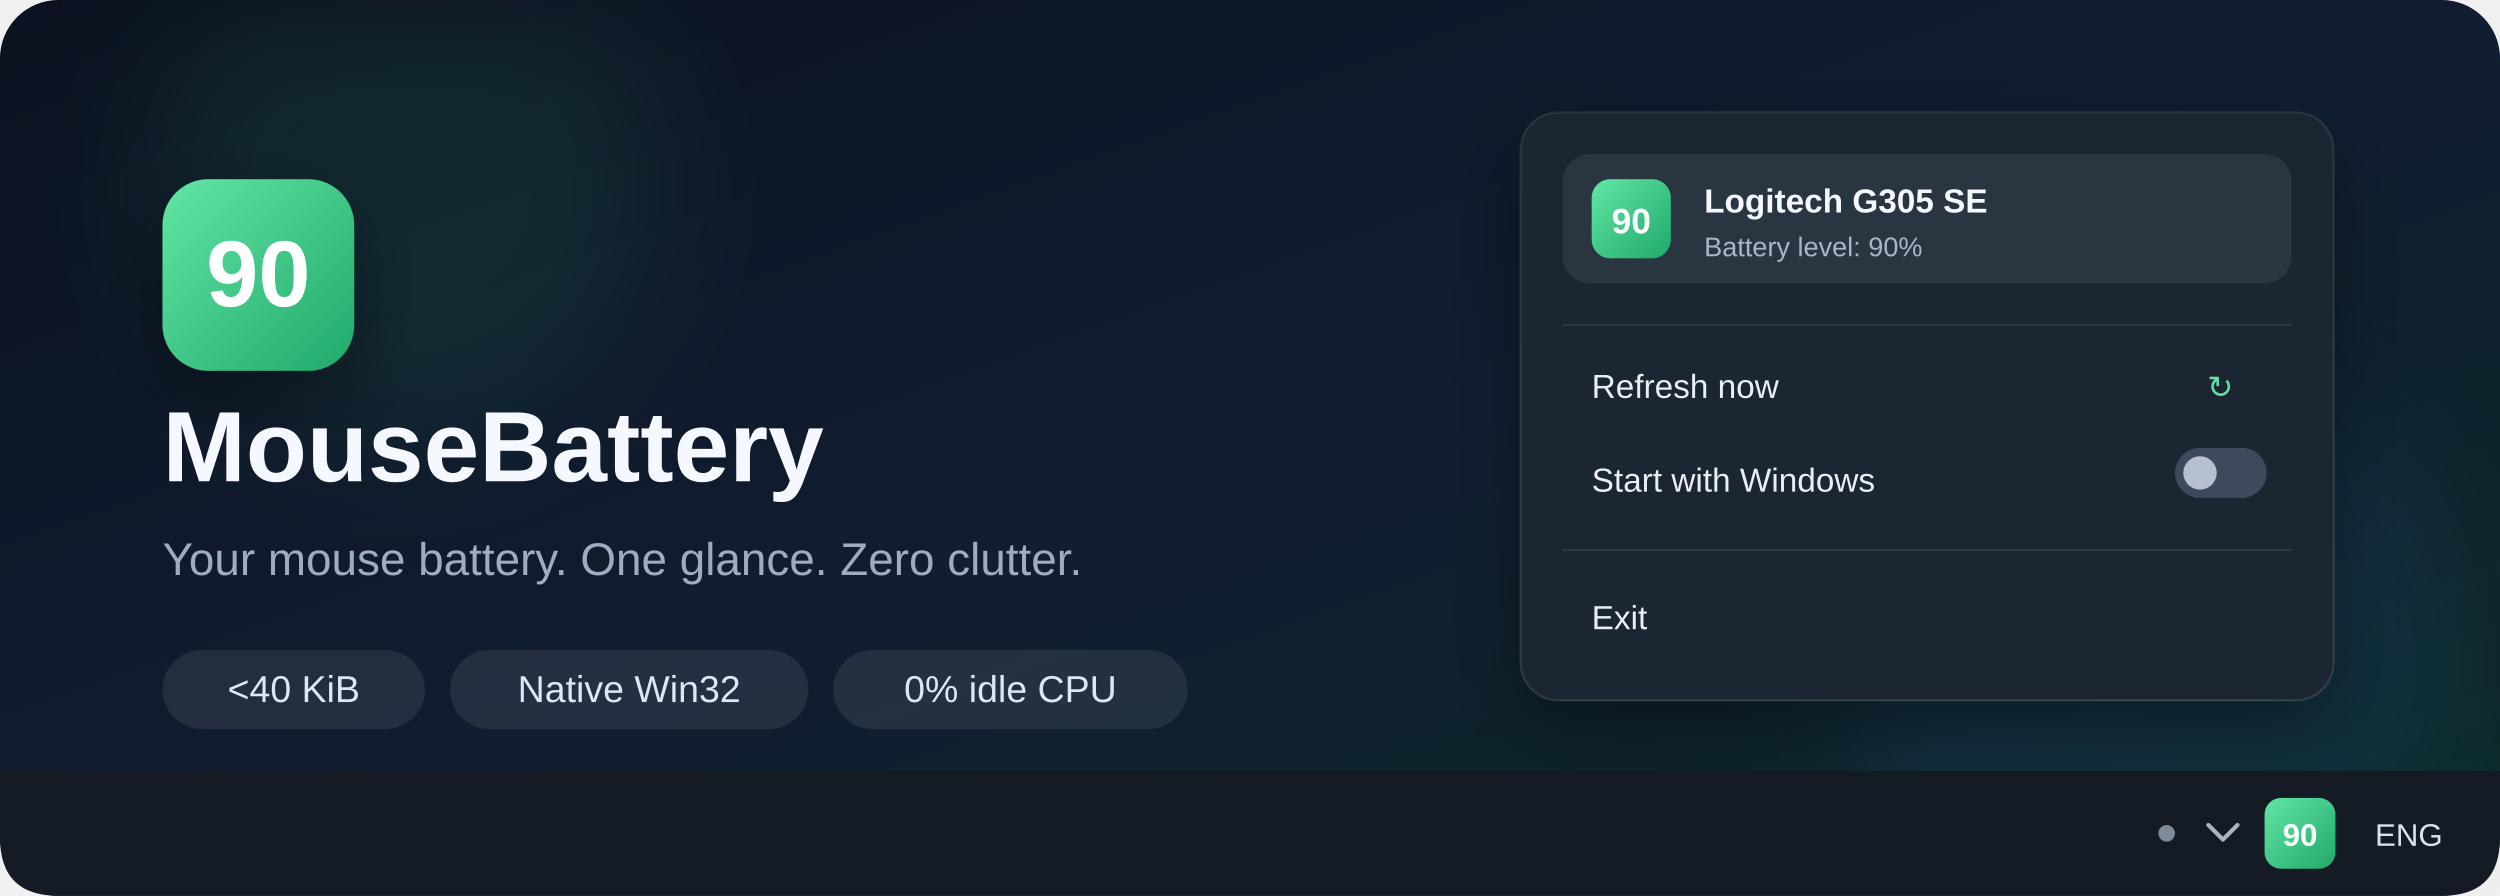
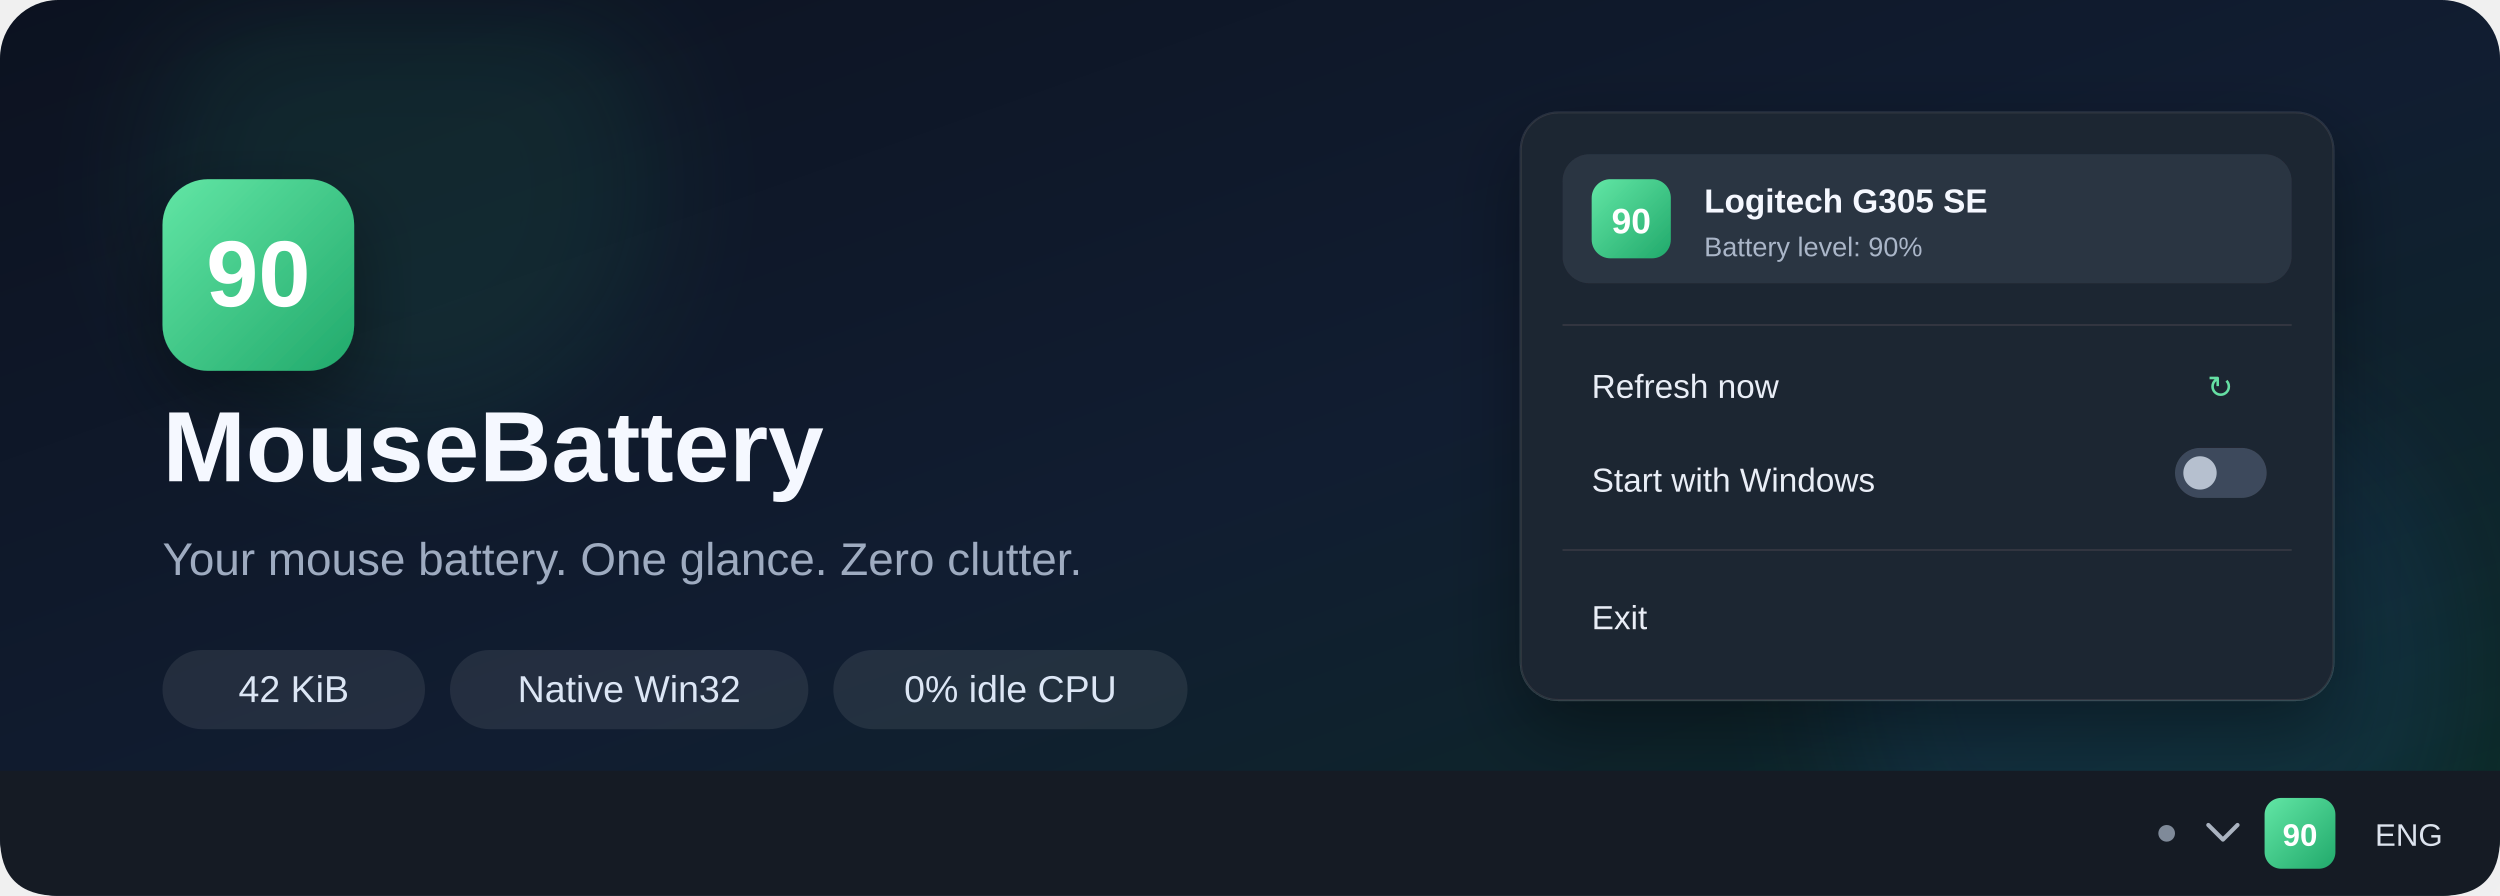
<svg xmlns="http://www.w3.org/2000/svg" width="1200" height="430" viewBox="0 0 1200 430" role="img" aria-labelledby="title desc">
  <defs>
    <linearGradient id="bg" x1="0" y1="0" x2="1" y2="1">
      <stop offset="0" stop-color="#0c1220" />
      <stop offset="0.52" stop-color="#111d31" />
      <stop offset="1" stop-color="#0a2b25" />
    </linearGradient>
    <linearGradient id="glow" x1="0" y1="0" x2="1" y2="1">
      <stop offset="0" stop-color="#62e6a5" />
      <stop offset="1" stop-color="#21a96b" />
    </linearGradient>
    <filter id="shadow" x="-30%" y="-30%" width="160%" height="160%">
      <feDropShadow dx="0" dy="14" stdDeviation="18" flood-color="#000" flood-opacity=".38" />
    </filter>
    <filter id="soft" x="-100%" y="-100%" width="300%" height="300%">
      <feGaussianBlur stdDeviation="28" />
    </filter>
  </defs>
  <rect width="1200" height="430" rx="28" fill="url(#bg)" />
  <circle cx="195" cy="90" r="120" fill="#31c982" opacity=".10" filter="url(#soft)" />
  <circle cx="1030" cy="320" r="150" fill="#3b82f6" opacity=".10" filter="url(#soft)" />
  <g transform="translate(78 86)">
    <rect x="0" y="0" width="92" height="92" rx="22" fill="url(#glow)" filter="url(#shadow)" />
    <text x="46" y="61" text-anchor="middle" font-family="Segoe UI, Arial, sans-serif" font-size="45" font-weight="700" fill="#fff">90</text>
    <text x="0" y="145" font-family="Segoe UI, Arial, sans-serif" font-size="48" font-weight="700" fill="#f5f8ff">MouseBattery</text>
    <text x="0" y="190" font-family="Segoe UI, Arial, sans-serif" font-size="22" fill="#9eabc0">Your mouse battery. One glance. Zero clutter.</text>
    <g transform="translate(0 226)" font-family="Segoe UI, Arial, sans-serif" font-size="18">
      <rect width="126" height="38" rx="19" fill="#ffffff" opacity=".08" />
-       <text x="63" y="25" text-anchor="middle" fill="#dce6f5">&lt;40 KiB</text>
+       <text x="63" y="25" text-anchor="middle" fill="#dce6f5">42 KiB</text>
      <rect x="138" width="172" height="38" rx="19" fill="#ffffff" opacity=".08" />
      <text x="224" y="25" text-anchor="middle" fill="#dce6f5">Native Win32</text>
      <rect x="322" width="170" height="38" rx="19" fill="#ffffff" opacity=".08" />
      <text x="407" y="25" text-anchor="middle" fill="#dce6f5">0% idle CPU</text>
    </g>
  </g>
  <g transform="translate(730 54)" filter="url(#shadow)" font-family="Segoe UI, Arial, sans-serif">
    <rect width="390" height="282" rx="18" fill="#1e2530" stroke="#ffffff" stroke-opacity=".08" />
    <rect x="20" y="20" width="350" height="62" rx="13" fill="#2a3442" />
    <rect x="34" y="32" width="38" height="38" rx="9" fill="url(#glow)" />
    <text x="53" y="58" text-anchor="middle" font-size="17" font-weight="700" fill="#fff">90</text>
    <text x="88" y="48" font-size="16" font-weight="600" fill="#f5f8ff">Logitech G305 SE</text>
    <text x="88" y="69" font-size="13" fill="#aab6c8">Battery level: 90%</text>
    <line x1="20" y1="102" x2="370" y2="102" stroke="#ffffff" stroke-opacity=".08" />
    <text x="34" y="137" font-size="16" fill="#e9eef7">Refresh now</text>
    <text x="342" y="137" text-anchor="end" font-size="15" fill="#65dfa4">↻</text>
    <text x="34" y="182" font-size="16" fill="#e9eef7">Start with Windows</text>
    <rect x="314" y="161" width="44" height="24" rx="12" fill="#3d4a5c" />
    <circle cx="326" cy="173" r="8" fill="#b6c0cf" />
    <line x1="20" y1="210" x2="370" y2="210" stroke="#ffffff" stroke-opacity=".08" />
    <text x="34" y="248" font-size="16" fill="#e9eef7">Exit</text>
  </g>
  <g>
    <path d="M0 370H1200V402Q1200 430 1172 430H28Q0 430 0 402Z" fill="#151b24" />
    <circle cx="1040" cy="400" r="4" fill="#7f8a99" />
    <path d="M1060 396l7 7 7-7" fill="none" stroke="#aab3c0" stroke-width="2" stroke-linecap="round" stroke-linejoin="round" />
    <rect x="1087" y="383" width="34" height="34" rx="8" fill="url(#glow)" />
    <text x="1104" y="406" text-anchor="middle" font-family="Segoe UI, Arial, sans-serif" font-size="15" font-weight="700" fill="#fff">90</text>
    <text x="1140" y="406" font-family="Segoe UI, Arial, sans-serif" font-size="15" fill="#dce3ed">ENG</text>
  </g>
</svg>
